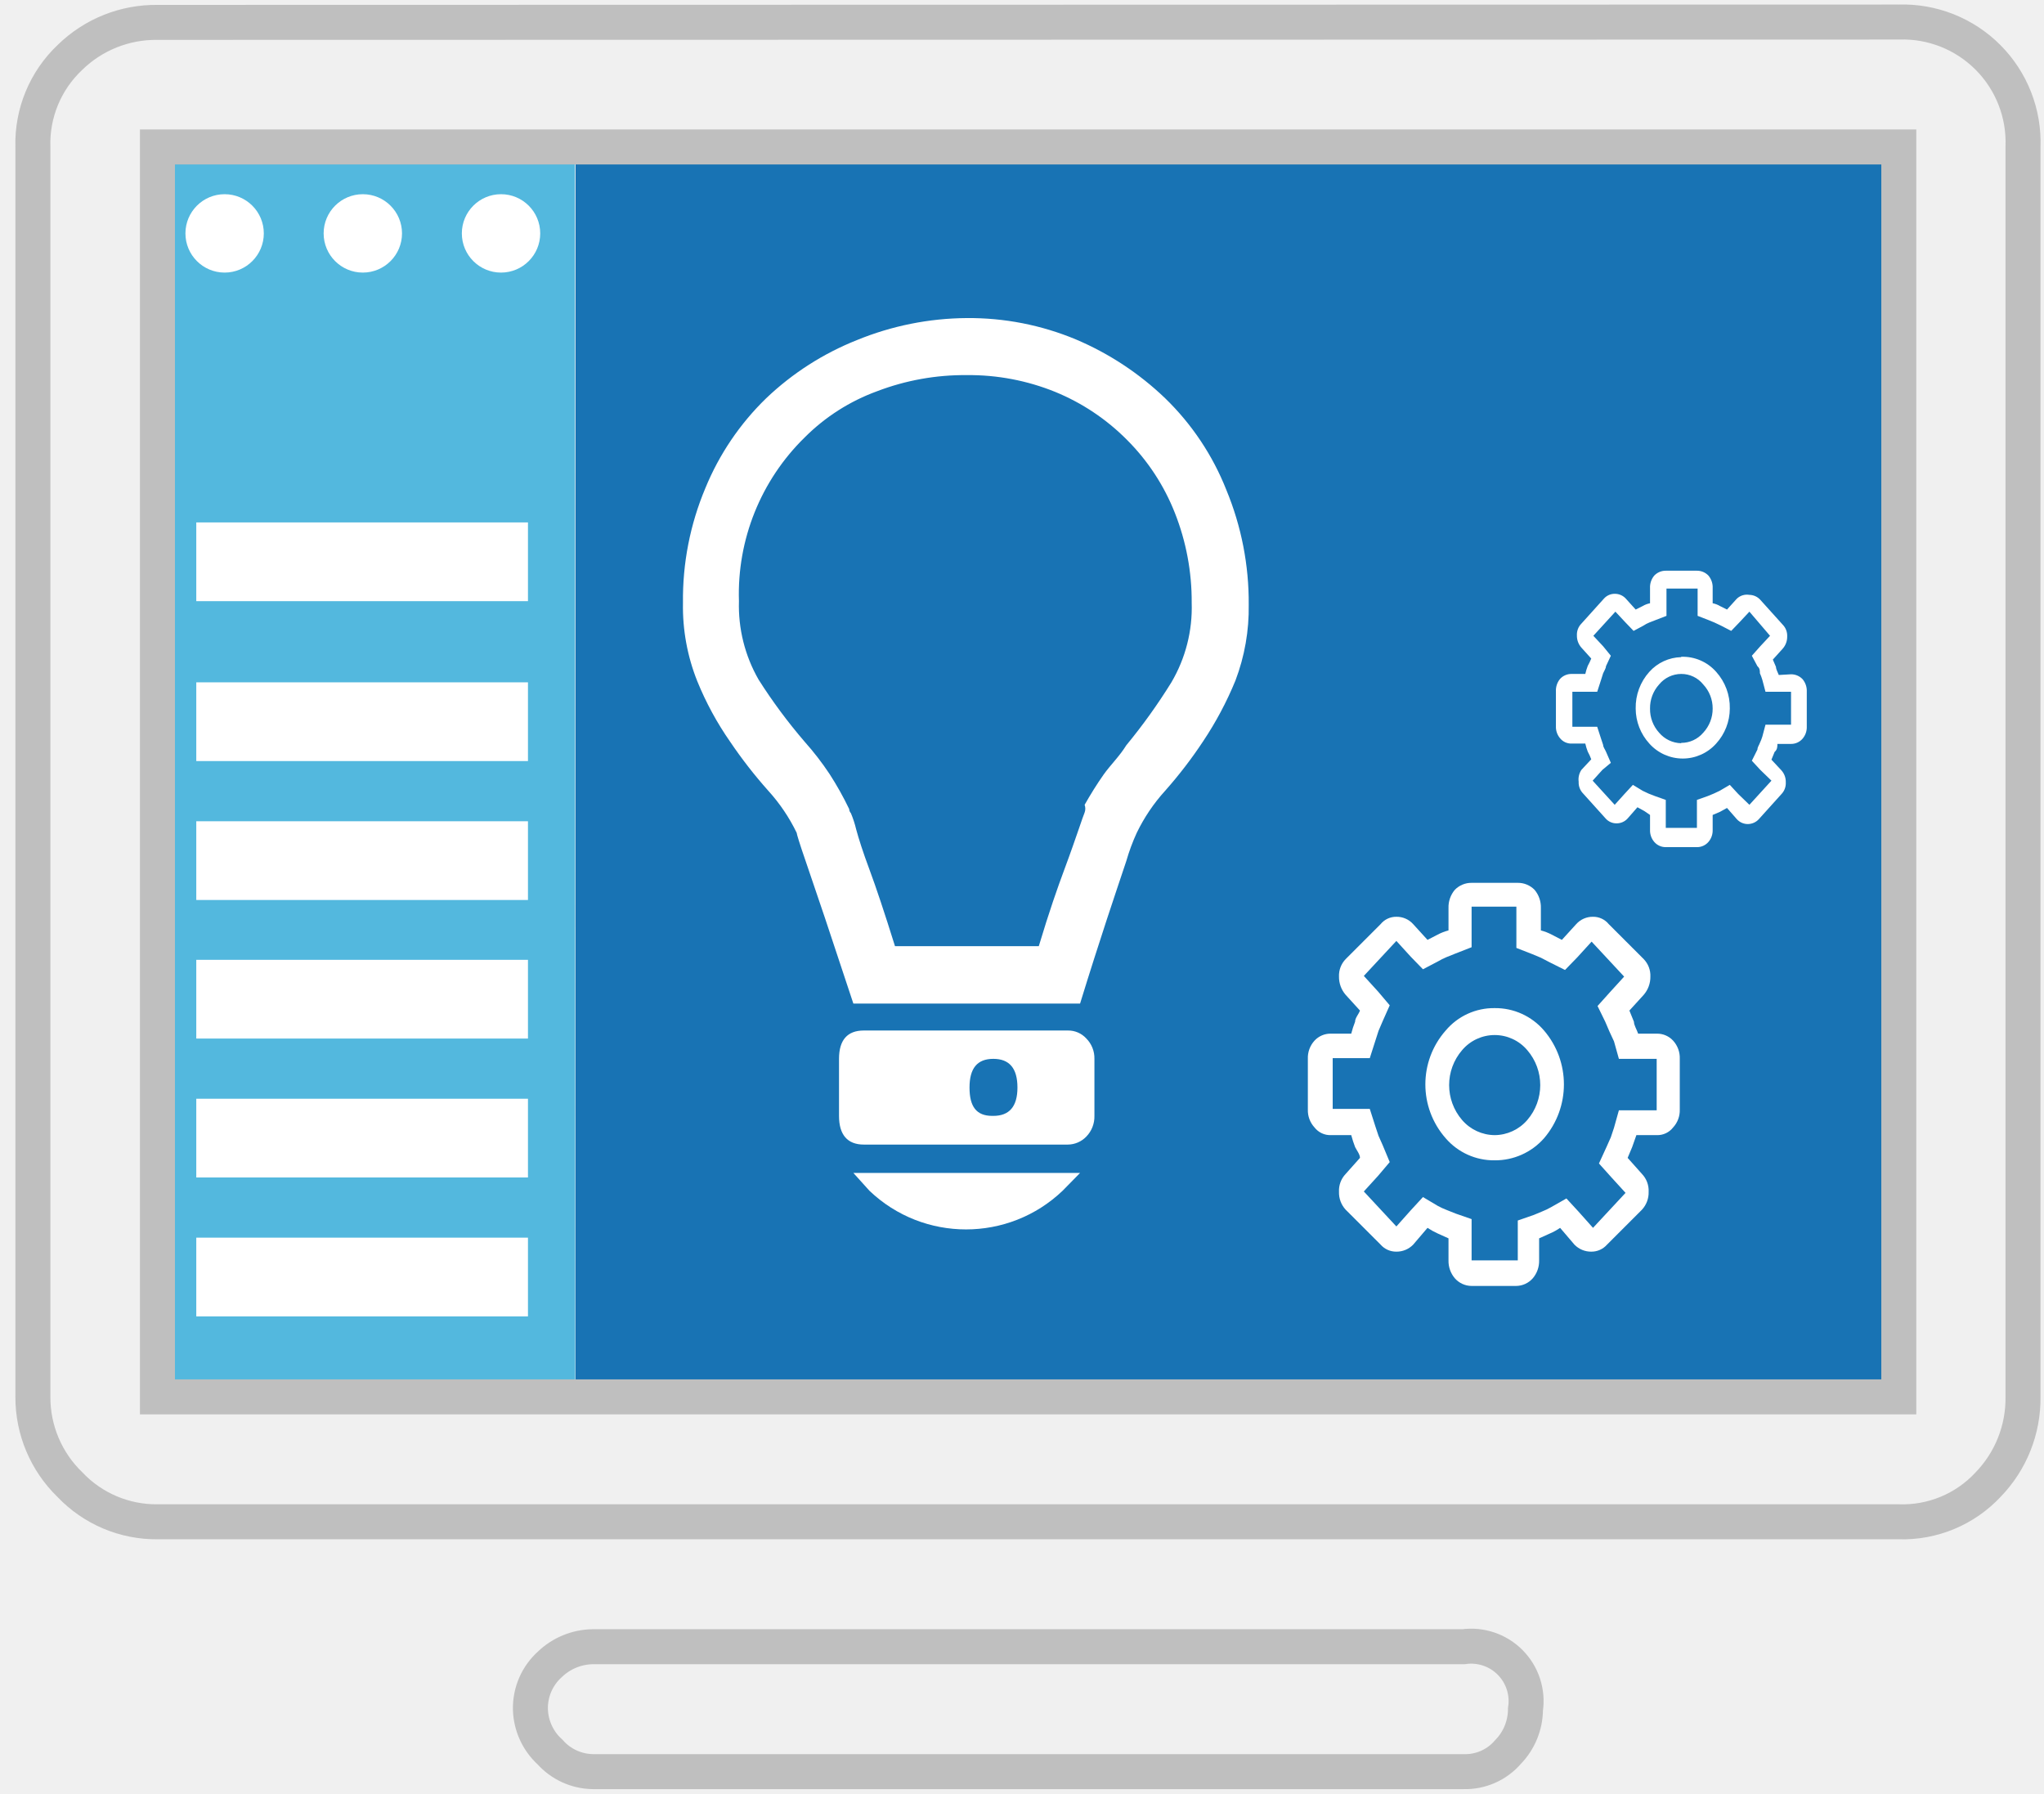
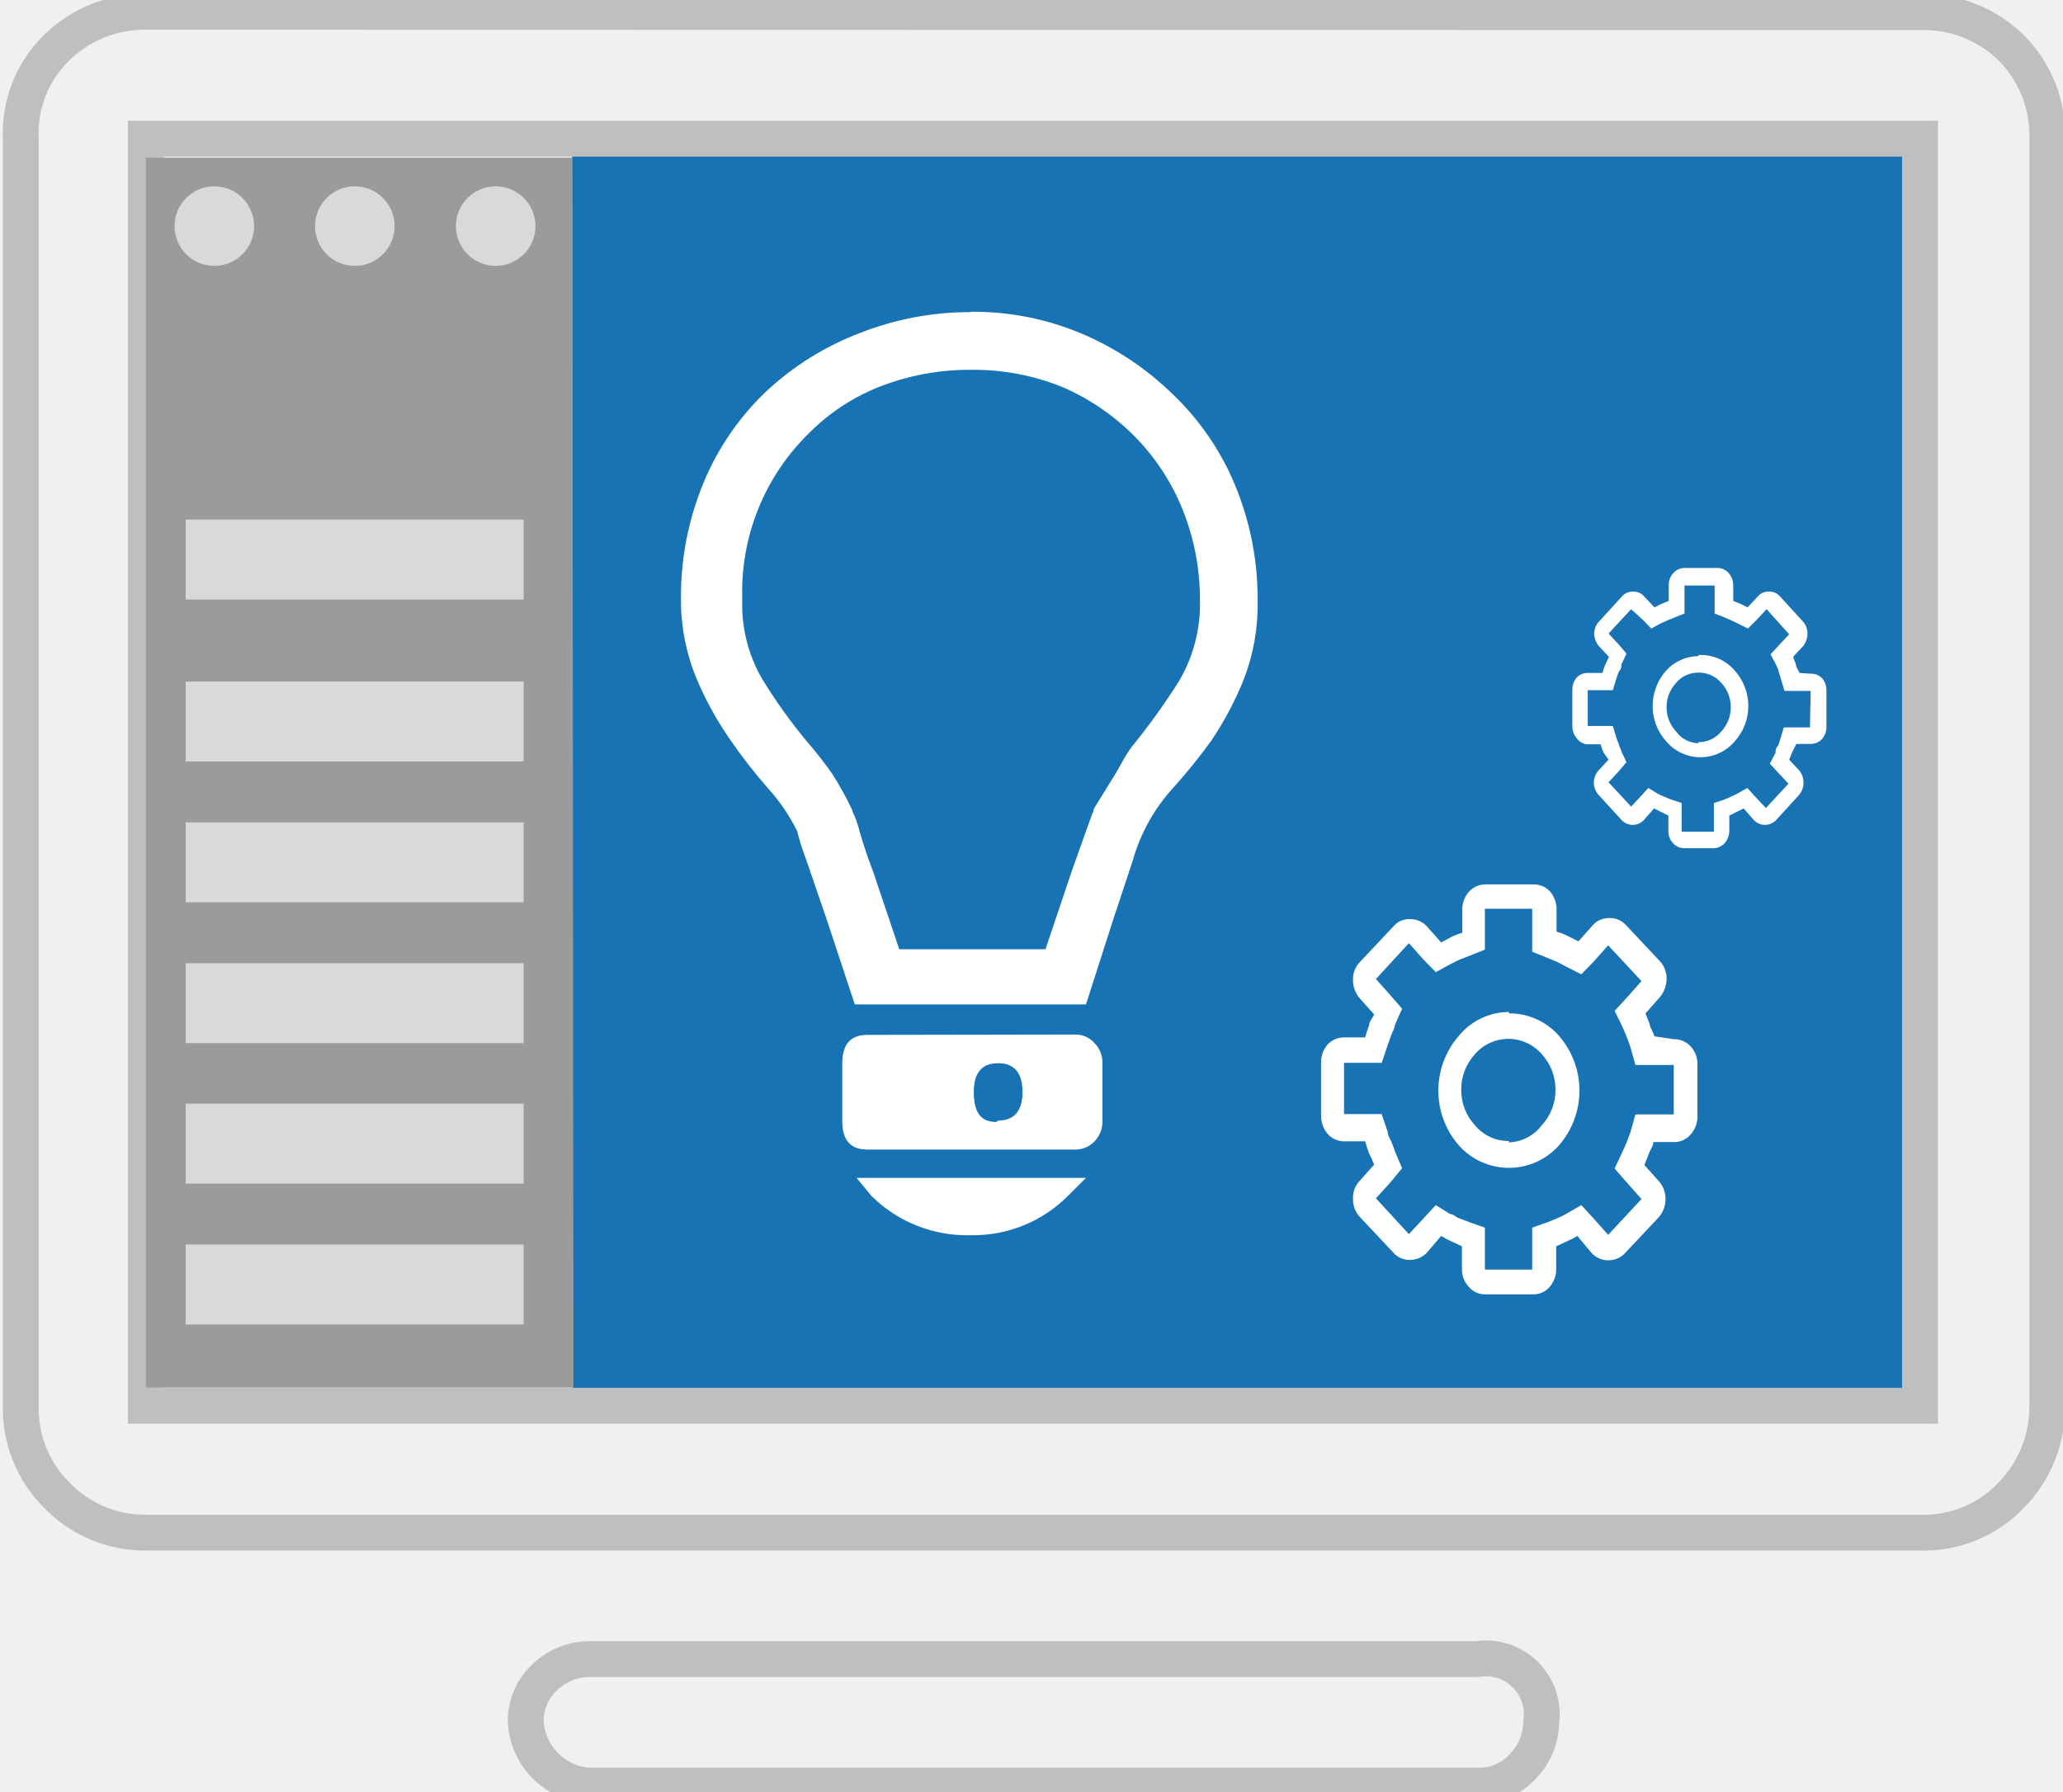
- <svg xmlns="http://www.w3.org/2000/svg" id="Ebene_1" data-name="Ebene 1" viewBox="0 0 58.42 51.25">
-   <defs>
-     <style>.cls-1{fill:#53b8de;}.cls-2{fill:#1873b4;}.cls-3{fill:none;stroke:#bfbfbf;stroke-miterlimit:10;}.cls-4{fill:#fff;}</style>
-   </defs>
-   <polygon class="cls-1" points="16.44 39.51 4.9 39.55 4.88 4.6 16.43 4.6 16.44 39.51" />
-   <rect class="cls-2" x="16.45" y="4.2" width="37.82" height="35.71" />
-   <path class="cls-3" d="M54.27.63A3.44,3.44,0,0,1,57.82,4.2V39.92a3.54,3.54,0,0,1-1,2.51,3.34,3.34,0,0,1-2.55,1.06H4.5A3.4,3.4,0,0,1,2,42.43,3.47,3.47,0,0,1,.94,39.92V4.2A3.38,3.38,0,0,1,2,1.64a3.51,3.51,0,0,1,2.5-1Zm0,3.57H4.5V39.92H54.27ZM41.83,47.06a1.57,1.57,0,0,1,1.77,1.79,1.76,1.76,0,0,1-.5,1.22,1.61,1.61,0,0,1-1.27.56H16.94a1.67,1.67,0,0,1-1.22-.56,1.71,1.71,0,0,1-.56-1.22,1.68,1.68,0,0,1,.56-1.29,1.81,1.81,0,0,1,1.22-.5Z" />
-   <ellipse class="cls-4" cx="6.42" cy="6.67" rx="1.12" ry="1.12" />
-   <ellipse class="cls-4" cx="10.37" cy="6.67" rx="1.12" ry="1.12" />
-   <ellipse class="cls-4" cx="14.32" cy="6.67" rx="1.12" ry="1.12" />
-   <rect class="cls-4" x="5.61" y="19.5" width="9.48" height="2.25" />
-   <rect class="cls-4" x="5.61" y="23.47" width="9.48" height="2.25" />
-   <rect class="cls-4" x="5.61" y="27.43" width="9.48" height="2.25" />
-   <rect class="cls-4" x="5.61" y="31.4" width="9.48" height="2.25" />
-   <rect class="cls-4" x="5.61" y="35.37" width="9.48" height="2.25" />
-   <rect class="cls-4" x="5.61" y="14.93" width="9.48" height="2.25" />
-   <path class="cls-4" d="M27.63,9.09a7.93,7.93,0,0,1,3.12.61,8.44,8.44,0,0,1,2.55,1.68A7.47,7.47,0,0,1,35.05,14a8.41,8.41,0,0,1,.64,3.28,5.84,5.84,0,0,1-.38,2.17,9.83,9.83,0,0,1-.92,1.73,12.62,12.62,0,0,1-1.09,1.42,5.06,5.06,0,0,0-.81,1.2,5.71,5.71,0,0,0-.3.81c-.17.51-.36,1.07-.56,1.68s-.49,1.51-.76,2.39H24.39l-.81-2.44c-.21-.61-.39-1.16-.56-1.65s-.25-.76-.25-.79a5.06,5.06,0,0,0-.81-1.2,13.3,13.3,0,0,1-1.09-1.4,8.87,8.87,0,0,1-.94-1.73,5.74,5.74,0,0,1-.41-2.24,8.2,8.2,0,0,1,.64-3.28,7.59,7.59,0,0,1,1.74-2.57,8.09,8.09,0,0,1,2.59-1.66A8.42,8.42,0,0,1,27.63,9.09ZM32.19,21.3a16.37,16.37,0,0,0,1.29-1.8,4.21,4.21,0,0,0,.58-2.27,6.87,6.87,0,0,0-.48-2.57,6.12,6.12,0,0,0-1.37-2.09,6.2,6.2,0,0,0-2.05-1.37,6.55,6.55,0,0,0-2.53-.48,7,7,0,0,0-2.56.46A5.66,5.66,0,0,0,23,12.5a6.26,6.26,0,0,0-1.88,4.68,4.25,4.25,0,0,0,.56,2.24A15.25,15.25,0,0,0,23,21.2a8.13,8.13,0,0,1,.71.92,9.1,9.1,0,0,1,.56,1,.19.19,0,0,0,.05.12,2.94,2.94,0,0,1,.15.46c.07.26.19.64.38,1.15s.43,1.23.73,2.19h4.11c.3-1,.54-1.68.73-2.19s.32-.89.41-1.15.14-.41.17-.48A.32.32,0,0,0,31,23c.17-.3.35-.59.54-.86S32,21.61,32.19,21.3Zm-1.67,8.15a.7.7,0,0,1,.53.23.8.8,0,0,1,.23.58v1.63a.82.82,0,0,1-.23.59.74.74,0,0,1-.53.23H24.69c-.47,0-.71-.28-.71-.82V30.26c0-.54.24-.81.71-.81Zm-6.13,4.07h6.48l-.5.51a4,4,0,0,1-5.52,0Zm4-1.63q.69,0,.69-.81c0-.55-.23-.82-.69-.82s-.68.27-.68.82S27.91,31.89,28.36,31.89Z" />
-   <path class="cls-4" d="M47.35,29.54a.62.62,0,0,1,.47.2.73.73,0,0,1,.19.52v1.45a.72.72,0,0,1-.19.51.57.57,0,0,1-.47.22h-.58l-.12.34-.13.31.41.46a.69.69,0,0,1,.19.51.72.72,0,0,1-.19.51l-1,1a.59.59,0,0,1-.45.2.66.66,0,0,1-.48-.2l-.41-.48a1.64,1.64,0,0,1-.29.16l-.31.14v.63a.76.76,0,0,1-.18.51.64.64,0,0,1-.48.22H42.06a.64.64,0,0,1-.48-.22.76.76,0,0,1-.18-.51v-.63l-.31-.14a2.09,2.09,0,0,1-.29-.16l-.41.48a.66.66,0,0,1-.48.2.59.59,0,0,1-.45-.2l-1-1a.72.72,0,0,1-.19-.51.69.69,0,0,1,.19-.51l.41-.46c0-.1-.09-.21-.14-.31a3.38,3.38,0,0,1-.11-.34h-.58a.57.57,0,0,1-.47-.22.72.72,0,0,1-.19-.51V30.26a.73.73,0,0,1,.19-.52.62.62,0,0,1,.47-.2h.58a2.72,2.72,0,0,1,.11-.34c0-.11.1-.21.14-.32l-.41-.45a.78.78,0,0,1-.19-.52.68.68,0,0,1,.19-.5l1-1a.57.57,0,0,1,.45-.21.63.63,0,0,1,.48.21l.41.45.29-.15a1.43,1.43,0,0,1,.31-.12v-.64a.77.77,0,0,1,.18-.52.66.66,0,0,1,.48-.2h1.32a.66.66,0,0,1,.48.2.77.77,0,0,1,.18.52v.64a1.43,1.43,0,0,1,.31.12l.29.15.41-.45a.63.63,0,0,1,.48-.21.57.57,0,0,1,.45.21l1,1a.68.68,0,0,1,.19.5.78.78,0,0,1-.19.52l-.41.45.13.32c0,.1.08.22.12.34Zm0,.72H46.27l-.14-.5L46,29.48l-.12-.28-.22-.45.35-.39.41-.45-.93-1-.41.45-.35.36-.44-.22-.25-.13-.24-.1-.46-.18V25.91H42.06v1.16l-.46.18-.25.1a2.1,2.1,0,0,0-.26.13l-.42.22-.35-.36-.41-.45-.93,1,.41.45.33.39-.2.45-.12.28-.09.28-.16.5H38.09v1.45h1.06l.16.5.09.27.12.27.2.48-.33.39-.41.45.93,1,.41-.46.35-.38.42.25a2.06,2.06,0,0,0,.26.12l.25.1.46.16v1.18h1.32V34.88l.46-.16.24-.1a1.92,1.92,0,0,0,.25-.12l.44-.25.35.38.41.46.93-1-.41-.45-.35-.39.22-.48.12-.27.09-.27.14-.5h1.08Zm-4.63-1.45a1.83,1.83,0,0,1,1.41.64,2.37,2.37,0,0,1,0,3.08,1.86,1.86,0,0,1-1.41.63,1.82,1.82,0,0,1-1.4-.63,2.33,2.33,0,0,1,0-3.08A1.8,1.8,0,0,1,42.72,28.81Zm0,3.63a1.24,1.24,0,0,0,.93-.43,1.53,1.53,0,0,0,0-2,1.22,1.22,0,0,0-1.86,0,1.53,1.53,0,0,0,0,2A1.24,1.24,0,0,0,42.72,32.44Z" />
-   <path class="cls-4" d="M51.19,19.27a.45.45,0,0,1,.33.14.52.52,0,0,1,.12.36v1a.5.5,0,0,1-.12.34.43.43,0,0,1-.33.15H50.8c0,.08,0,.16-.08.23l-.09.22.28.3a.49.49,0,0,1,.13.35.45.45,0,0,1-.13.34l-.64.71a.43.43,0,0,1-.31.14.42.42,0,0,1-.32-.14l-.28-.32-.2.11-.21.09v.43a.5.5,0,0,1-.12.34.43.43,0,0,1-.33.15h-.89a.43.43,0,0,1-.33-.15.5.5,0,0,1-.12-.34v-.43L47,23.18l-.2-.11-.28.32a.42.42,0,0,1-.32.14.41.41,0,0,1-.31-.14l-.64-.71a.45.45,0,0,1-.13-.34A.49.49,0,0,1,45.2,22l.28-.3a1.47,1.47,0,0,0-.1-.22,1.55,1.55,0,0,1-.07-.23h-.39a.41.41,0,0,1-.33-.15.5.5,0,0,1-.12-.34v-1a.52.52,0,0,1,.12-.36.44.44,0,0,1,.33-.14h.39a1.55,1.55,0,0,1,.07-.23,2,2,0,0,0,.1-.21l-.28-.31a.51.51,0,0,1-.13-.35.45.45,0,0,1,.13-.34l.64-.71a.41.41,0,0,1,.31-.14.42.42,0,0,1,.32.14l.28.31.2-.1a.66.66,0,0,1,.21-.08v-.43a.52.52,0,0,1,.12-.36.45.45,0,0,1,.33-.14h.89a.45.45,0,0,1,.33.14.52.52,0,0,1,.12.36v.43a.66.66,0,0,1,.21.08l.2.1.28-.31A.42.42,0,0,1,50,17a.43.43,0,0,1,.31.14l.64.71a.45.45,0,0,1,.13.34.51.51,0,0,1-.13.35l-.28.31.09.21c0,.07.05.15.08.23Zm0,.5h-.73l-.09-.34a1.46,1.46,0,0,0-.07-.19c0-.07,0-.14-.07-.2l-.16-.3.24-.27.28-.3L50,17.48l-.28.3-.24.25-.29-.15L49,17.79l-.17-.07-.31-.12v-.78h-.89v.78l-.31.12-.18.07a.91.91,0,0,0-.17.09l-.28.15-.24-.25-.28-.3-.63.69.28.3.22.27-.14.3c0,.06-.05.13-.08.2l-.06.19-.11.34h-.71v1h.71l.11.34.06.18c0,.06.05.12.08.19l.14.32L45.8,22l-.28.31.63.69.28-.31.24-.26.28.17.17.08.18.07.31.11v.8h.89v-.8l.31-.11.17-.07.17-.08.29-.17.24.26L50,23l.63-.69L50.31,22l-.24-.26.16-.32c0-.07.05-.13.07-.19a1.34,1.34,0,0,0,.07-.18l.09-.34h.73Zm-3.14-1a1.27,1.27,0,0,1,1,.43,1.52,1.52,0,0,1,.39,1.05,1.49,1.49,0,0,1-.39,1,1.28,1.28,0,0,1-1.91,0,1.49,1.49,0,0,1-.39-1,1.52,1.52,0,0,1,.39-1.05A1.26,1.26,0,0,1,48.05,18.78Zm0,2.46a.82.82,0,0,0,.63-.29,1,1,0,0,0,.27-.69,1,1,0,0,0-.27-.69.8.8,0,0,0-.63-.3.82.82,0,0,0-.63.3,1,1,0,0,0-.26.69,1,1,0,0,0,.26.69A.85.85,0,0,0,48.05,21.24Z" />
+ <svg xmlns="http://www.w3.org/2000/svg" viewBox="0 0 57.56 50">
+   <style>.D{fill:#d9d9d9}.E{fill:#fff}</style>
+   <path d="M15.96 3.87h37.62v35.36H15.96z" fill="#1873b4" />
+   <path d="M53.57.34a3.47 3.47 0 0 1 2.55 1 3.44 3.44 0 0 1 1 2.54v35.35a3.51 3.51 0 0 1-1 2.49 3.36 3.36 0 0 1-2.55 1.05H4.07a3.4 3.4 0 0 1-2.49-1.05 3.4 3.4 0 0 1-1-2.49V3.87a3.34 3.34 0 0 1 1-2.54 3.51 3.51 0 0 1 2.49-1zm0 3.53H4.07v35.36h49.5zM41.2 46.3a1.56 1.56 0 0 1 1.8 1.77 1.78 1.78 0 0 1-.5 1.21 1.63 1.63 0 0 1-1.27.55h-24.8a1.89 1.89 0 0 1-1.76-1.76 1.65 1.65 0 0 1 .55-1.28 1.77 1.77 0 0 1 1.21-.49z" fill="none" stroke="#bfbfbf" stroke-miterlimit="10" />
+   <path d="M16 38.72H4.07V4.4h11.9L16 38.72z" fill="#9c9b9b" />
+   <circle class="D" cx="5.98" cy="6.31" r="1.11" />
+   <circle class="D" cx="9.9" cy="6.31" r="1.11" />
+   <circle class="D" cx="13.83" cy="6.31" r="1.11" />
+   <path class="D" d="M5.18 19.02h9.43v2.23H5.18zm0 3.93h9.43v2.23H5.18zm0 3.93h9.43v2.23H5.18zm0 3.92h9.43v2.23H5.18zm0 3.93h9.43v2.23H5.18zm0-20.23h9.43v2.23H5.18z" />
+   <path class="E" d="M27.08 8.7a7.79 7.79 0 0 1 3.1.61A8.27 8.27 0 0 1 32.72 11a7.46 7.46 0 0 1 1.74 2.54 8.3 8.3 0 0 1 .63 3.25 5.77 5.77 0 0 1-.38 2.15 9.24 9.24 0 0 1-.9 1.71A15.33 15.33 0 0 1 32.72 22a5 5 0 0 0-1.11 2l-.55 1.66-.76 2.37h-6.45l-.8-2.42-.56-1.63a7.06 7.06 0 0 1-.25-.79 5.2 5.2 0 0 0-.81-1.19 14.55 14.55 0 0 1-1.08-1.39 9.22 9.22 0 0 1-.93-1.71 5.67 5.67 0 0 1-.42-2.18 8.26 8.26 0 0 1 .63-3.25 7.46 7.46 0 0 1 1.74-2.54A8 8 0 0 1 24 9.29a8.37 8.37 0 0 1 3.08-.58zm4.53 12.1A18.4 18.4 0 0 0 32.9 19a4.23 4.23 0 0 0 .58-2.25 6.71 6.71 0 0 0-.48-2.52 6.16 6.16 0 0 0-1.36-2.07 6.4 6.4 0 0 0-2-1.36 6.57 6.57 0 0 0-2.52-.48 6.92 6.92 0 0 0-2.55.46 5.73 5.73 0 0 0-2 1.31 6.19 6.19 0 0 0-1.86 4.63 4.15 4.15 0 0 0 .55 2.22 15 15 0 0 0 1.26 1.76 10.79 10.79 0 0 1 .71.91 8.89 8.89 0 0 1 .55 1 .31.31 0 0 0 .05.13 2.67 2.67 0 0 1 .15.45 13.5 13.5 0 0 0 .38 1.13l.73 2.17h4.08l.73-2.17.57-1.6a.32.32 0 0 0 .05-.15l.53-.86c.18-.27.32-.6.55-.9zM30 28.87a.7.7 0 0 1 .53.23.78.78 0 0 1 .23.58v1.6a.8.8 0 0 1-.23.58.73.73 0 0 1-.53.22h-5.8c-.47 0-.7-.26-.7-.8v-1.6c0-.54.23-.8.7-.8zm-6.1 4h6.4l-.5.5a3.73 3.73 0 0 1-2.72 1.1 3.78 3.78 0 0 1-2.77-1.1zm3.95-1.6c.45 0 .68-.27.68-.8s-.23-.8-.68-.8-.68.26-.68.8.17.84.63.84zM46.7 29a.62.62 0 0 1 .47.2.71.71 0 0 1 .19.52v1.43a.74.74 0 0 1-.19.51.59.59 0 0 1-.47.21h-.57c0 .12-.1.23-.13.34l-.12.3.4.45a.72.72 0 0 1 .19.5.76.76 0 0 1-.19.51l-.94 1a.63.63 0 0 1-.46.2.62.62 0 0 1-.47-.2l-.4-.48a2 2 0 0 1-.29.15l-.3.14v.63a.75.75 0 0 1-.18.5.59.59 0 0 1-.47.21h-1.32a.59.59 0 0 1-.47-.21.71.71 0 0 1-.19-.5v-.63l-.3-.14a1.91 1.91 0 0 1-.28-.15l-.4.47a.66.66 0 0 1-.48.2.59.59 0 0 1-.45-.2l-.94-1a.72.72 0 0 1-.19-.51.68.68 0 0 1 .19-.5l.4-.45a2.92 2.92 0 0 0-.14-.31 3.38 3.38 0 0 1-.11-.34h-.58a.61.61 0 0 1-.47-.21.78.78 0 0 1-.18-.51v-1.46a.75.75 0 0 1 .18-.52.63.63 0 0 1 .47-.2h.58a3.38 3.38 0 0 1 .11-.34c0-.1.1-.2.14-.3l-.4-.45a.76.76 0 0 1-.19-.52.67.67 0 0 1 .19-.49l.94-1a.56.56 0 0 1 .45-.2.62.62 0 0 1 .48.2l.4.45.28-.15a1.66 1.66 0 0 1 .31-.12v-.63a.73.73 0 0 1 .19-.52.62.62 0 0 1 .47-.2h1.32a.62.62 0 0 1 .47.2.77.77 0 0 1 .18.52v.6a1.43 1.43 0 0 1 .31.12l.3.15.4-.45a.59.59 0 0 1 .47-.2.59.59 0 0 1 .46.2l.94 1a.71.71 0 0 1 .19.49.81.81 0 0 1-.19.52l-.4.45.12.3c0 .1.1.22.13.34zm0 .72h-1.07l-.14-.5-.1-.28-.12-.28-.22-.45.35-.38.4-.45-.93-1-.4.45-.35.36-.43-.22-.25-.13-.24-.1-.45-.18v-1.2h-1.32v1.14l-.45.18-.26.1-.26.13-.4.22-.35-.36-.4-.45-.92 1 .4.45.33.38-.2.45c0 .1-.08.2-.1.28l-.1.28-.17.5H37.5v1.43h1.05l.17.5c0 .1.06.18.1.27s.07.18.1.27l.2.47-.33.4-.4.44.92 1 .4-.43.35-.38.4.25c.1 0 .17.1.26.12l.26.1.45.16v1.17h1.32v-1.17l.45-.16.24-.1a1.92 1.92 0 0 0 .25-.12l.43-.25.35.38.4.45.93-1-.4-.45-.35-.4.22-.47.12-.27.1-.27.14-.5h1.07zm-4.6-1.44a1.83 1.83 0 0 1 1.4.63 2.33 2.33 0 0 1 0 3.05 1.87 1.87 0 0 1-2.8 0 2.33 2.33 0 0 1 0-3.05 1.82 1.82 0 0 1 1.4-.67zm0 3.6a1.2 1.2 0 0 0 .91-.47 1.44 1.44 0 0 0 .39-1 1.45 1.45 0 0 0-.39-1 1.23 1.23 0 0 0-1.85 0 1.45 1.45 0 0 0-.39 1 1.44 1.44 0 0 0 .39 1 1.2 1.2 0 0 0 .94.43zm8.42-13.08a.42.42 0 0 1 .32.13.51.51 0 0 1 .12.35v1a.52.52 0 0 1-.12.34.43.43 0 0 1-.32.14h-.4L50 21l-.08.2.28.3a.54.54 0 0 1 0 .68l-.64.7a.43.43 0 0 1-.31.14.42.42 0 0 1-.32-.14l-.28-.32-.4.2v.43a.53.53 0 0 1-.13.34.42.42 0 0 1-.32.14H47a.42.42 0 0 1-.32-.14.48.48 0 0 1-.13-.34v-.43l-.4-.2-.28.32a.42.42 0 0 1-.32.14.43.43 0 0 1-.31-.14l-.64-.7a.51.51 0 0 1 0-.68l.28-.3-.14-.2a1.55 1.55 0 0 1-.08-.23h-.4a.42.42 0 0 1-.27-.17.52.52 0 0 1-.12-.34v-1a.51.51 0 0 1 .12-.35.41.41 0 0 1 .32-.13h.4a1.23 1.23 0 0 1 .08-.23l.1-.22-.28-.3a.56.56 0 0 1-.13-.35.49.49 0 0 1 .13-.33l.64-.7a.39.39 0 0 1 .31-.14.39.39 0 0 1 .32.14l.28.3.2-.1.2-.08v-.43a.48.48 0 0 1 .13-.35.42.42 0 0 1 .32-.14h.9a.42.42 0 0 1 .32.14.52.52 0 0 1 .13.35v.43l.2.08.2.1.28-.3a.39.39 0 0 1 .32-.14.39.39 0 0 1 .31.14l.64.7a.48.48 0 0 1 .12.33.55.55 0 0 1-.12.35l-.28.3.08.22c0 .07.06.14.1.23zm0 .48h-.73l-.1-.33a1.39 1.39 0 0 0-.06-.19c0-.07-.05-.13-.07-.2l-.16-.3.24-.26.28-.3-.63-.7-.28.3-.24.24-.3-.15-.17-.08-.16-.07-.3-.12v-.78H47v.78l-.3.12-.17.07-.18.08-.28.15-.23-.24-.33-.3-.63.68.28.3.22.26-.14.3c0 .06 0 .12-.07.2a1.46 1.46 0 0 0-.07.19l-.1.33h-.7v1h.7l.1.33a1.34 1.34 0 0 0 .07.18c0 .06.05.12.07.2l.14.3-.22.26-.28.3.63.68.28-.3.2-.22.28.17.18.08.17.07.3.1v.8h.9v-.8l.3-.1.16-.07.17-.08.3-.17.24.26.28.3.63-.68-.28-.3-.24-.26.16-.3c0-.07 0-.13.07-.2a1.27 1.27 0 0 0 .06-.18l.1-.33h.73zm-3.13-1a1.24 1.24 0 0 1 1 .42 1.49 1.49 0 0 1 .39 1 1.47 1.47 0 0 1-.39 1 1.25 1.25 0 0 1-1.89 0 1.47 1.47 0 0 1-.39-1 1.49 1.49 0 0 1 .39-1 1.23 1.23 0 0 1 .89-.39zm0 2.43a.8.8 0 0 0 .63-.29 1 1 0 0 0 0-1.37.82.82 0 0 0-.63-.28.8.8 0 0 0-.62.28 1 1 0 0 0 0 1.37.78.78 0 0 0 .62.32z" />
</svg>
